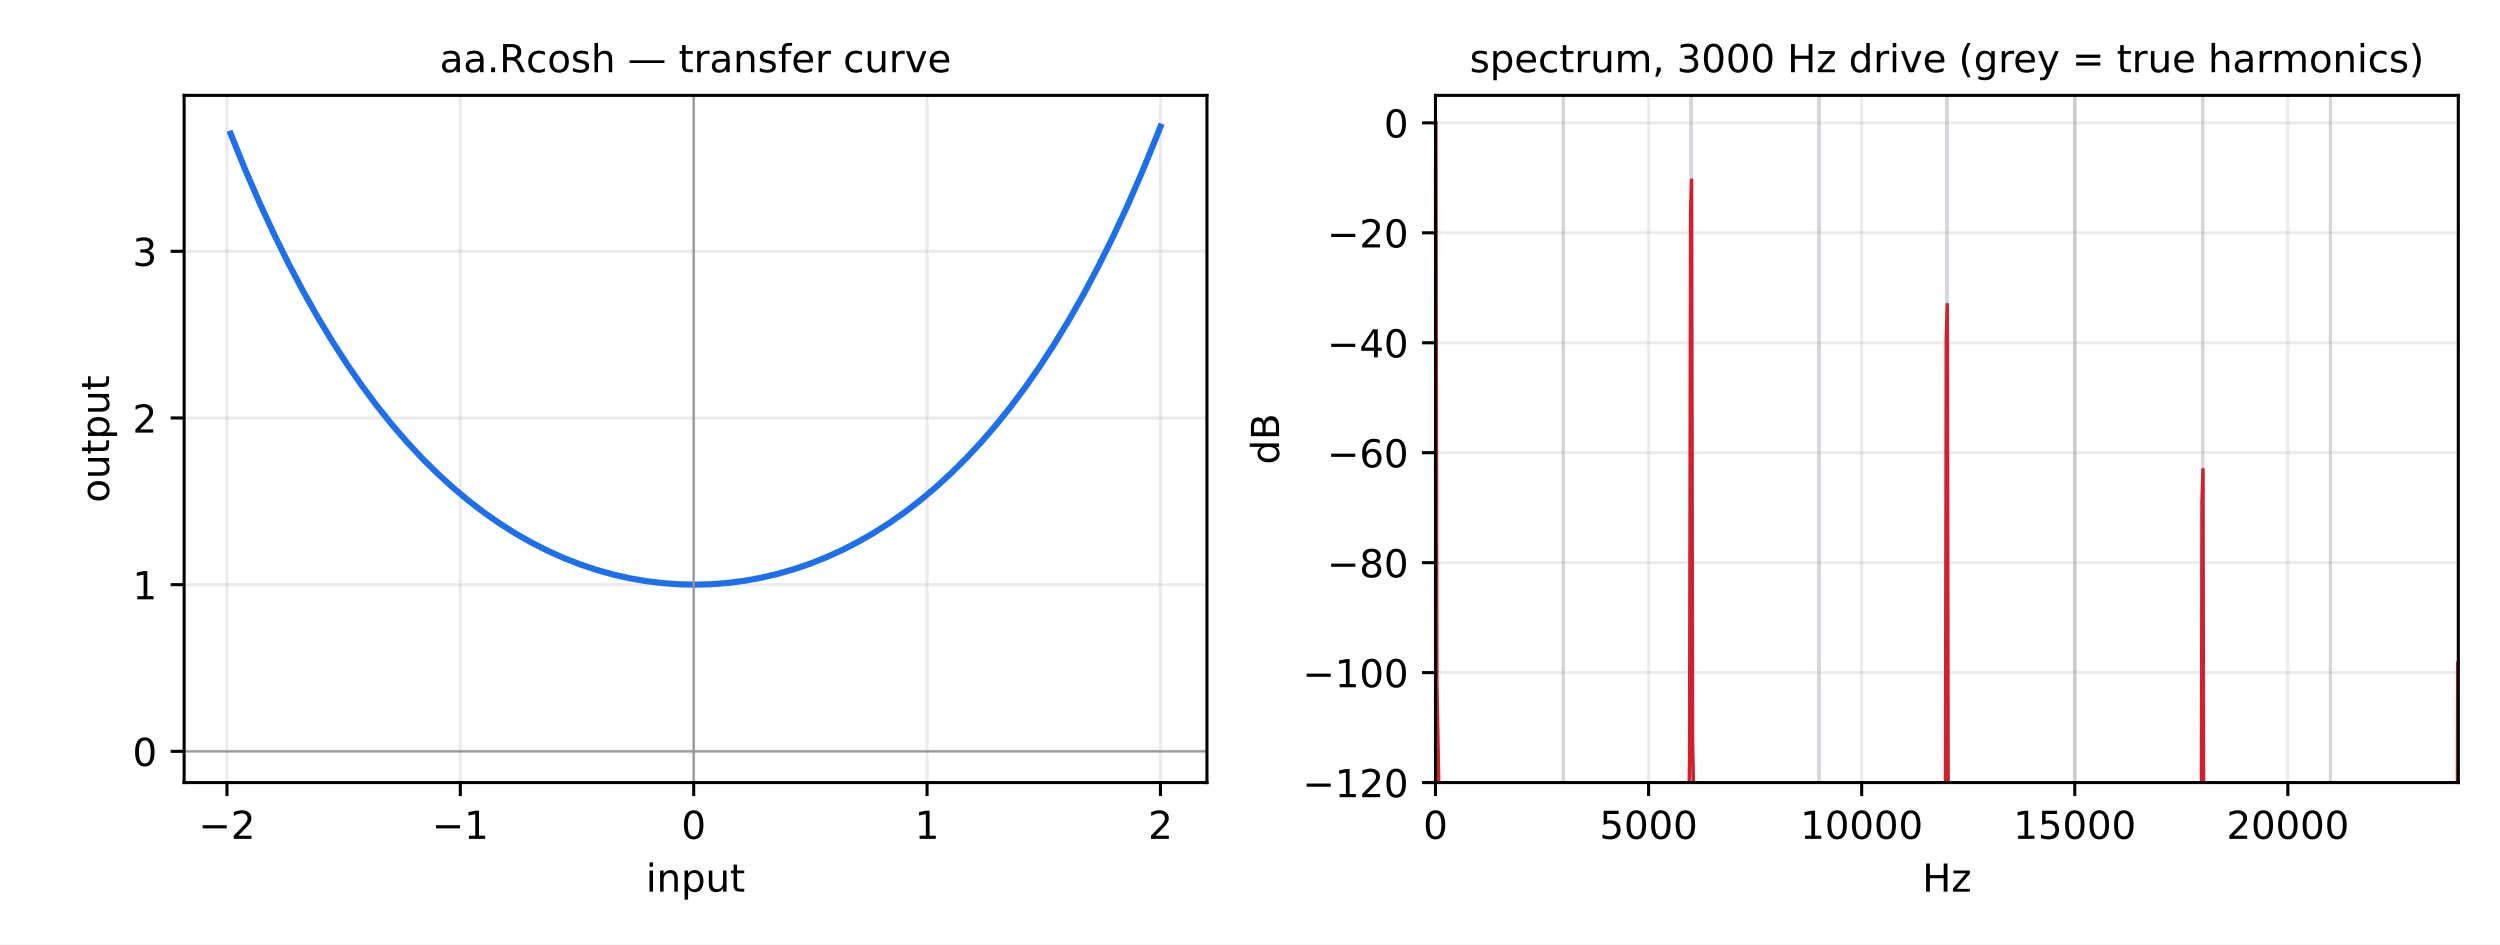
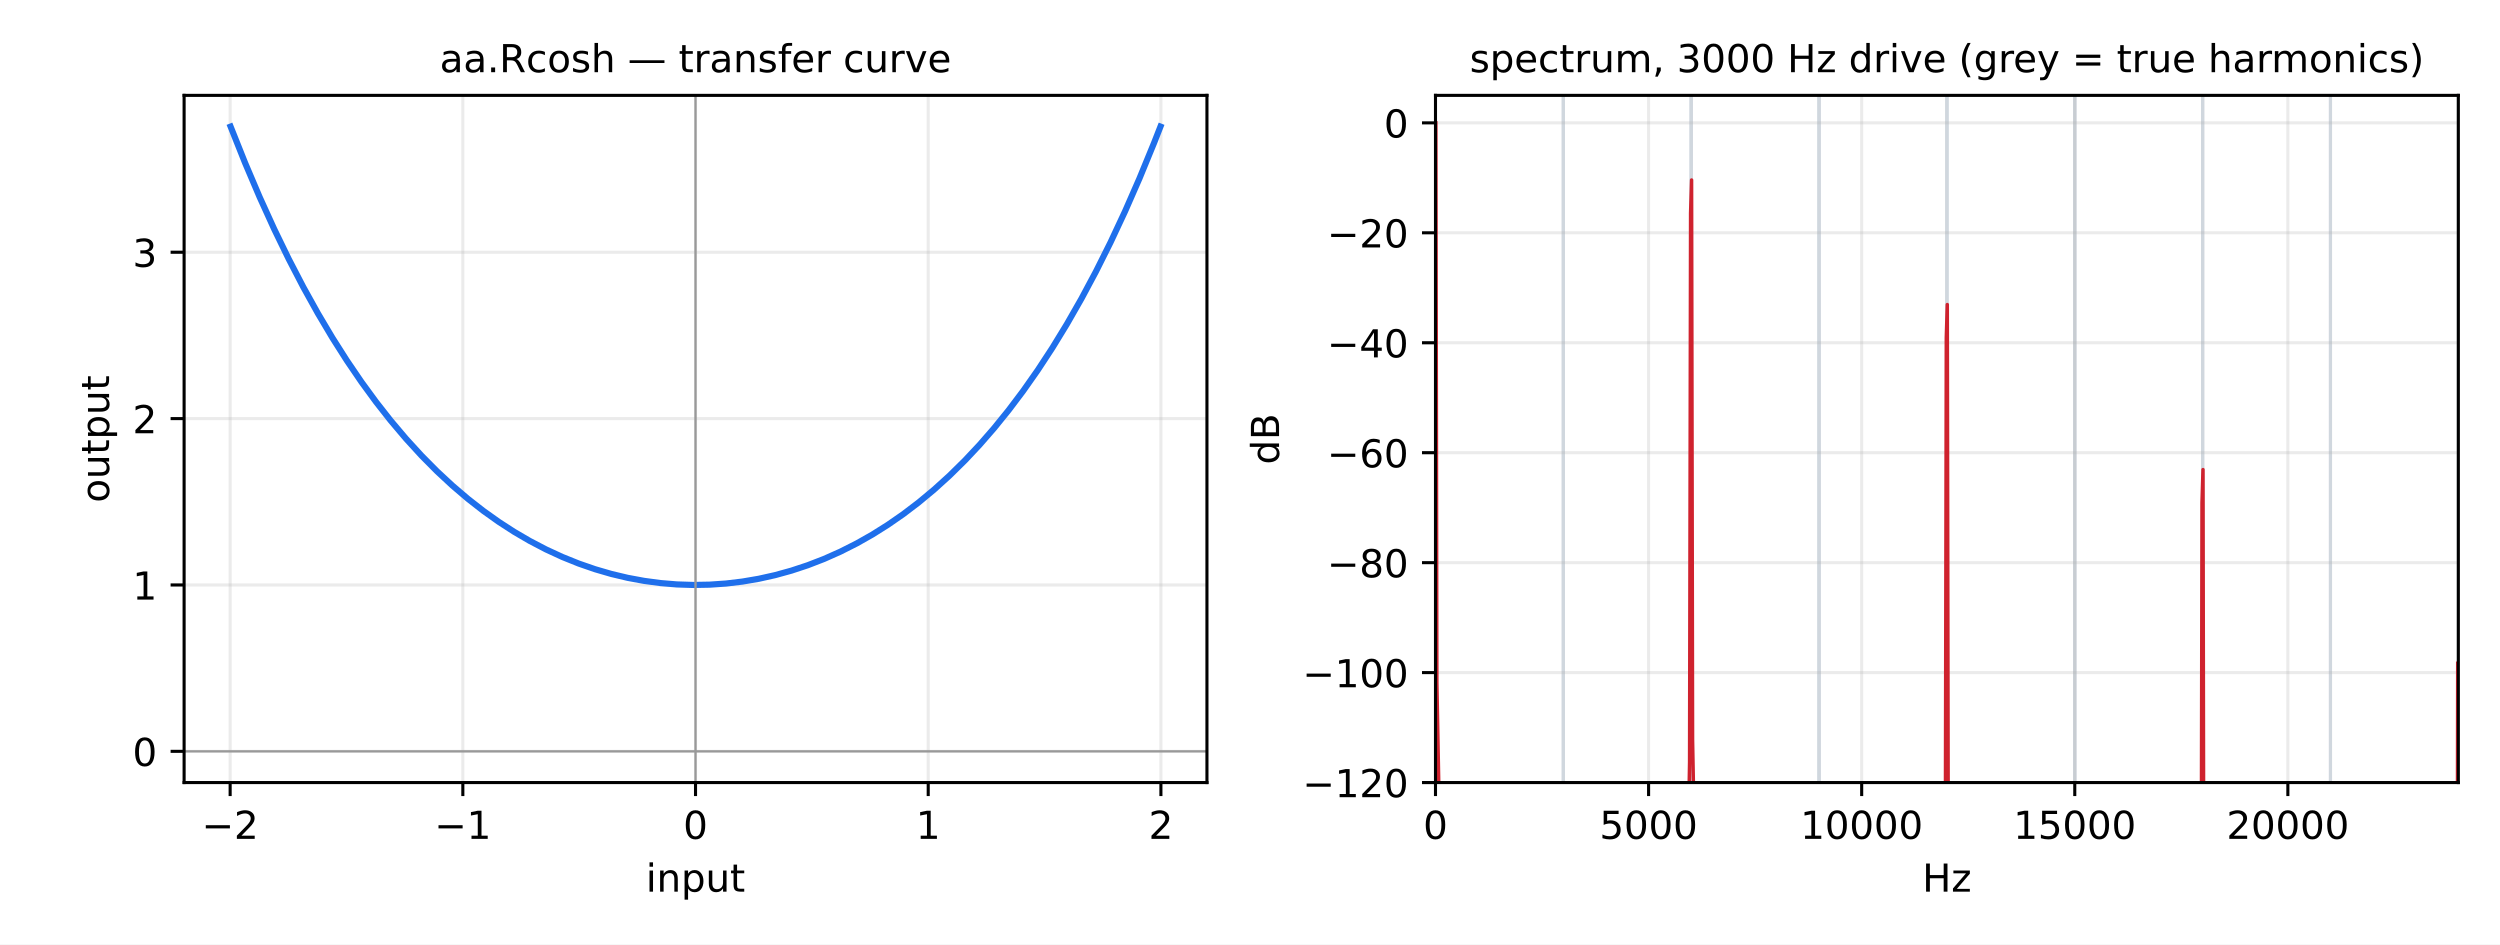
<svg xmlns="http://www.w3.org/2000/svg" xmlns:xlink="http://www.w3.org/1999/xlink" width="648pt" height="244.8pt" viewBox="0 0 648 244.8" version="1.1">
  <defs>
    <style type="text/css">*{stroke-linejoin: round; stroke-linecap: butt}</style>
  </defs>
  <g id="figure_1">
    <g id="patch_1">
      <path d="M 0 244.8  L 648 244.8  L 648 0  L 0 0  z " style="fill: #ffffff" />
    </g>
    <g id="axes_1">
      <g id="patch_2">
        <path d="M 47.72 202.84  L 312.84 202.84  L 312.84 24.72  L 47.72 24.72  z " style="fill: #ffffff" />
      </g>
      <g id="matplotlib.axis_1">
        <g id="xtick_1">
          <g id="line2d_1">
-             <path d="M 58.826 202.84  L 58.826 24.72  " clip-path="url(#p963a604b29)" style="fill: none; stroke: #b0b0b0; stroke-opacity: 0.25; stroke-width: 0.8; stroke-linecap: square" />
+             <path d="M 59.653 202.84  L 59.653 24.72  " clip-path="url(#p77e32211b2)" style="fill: none; stroke: #b0b0b0; stroke-opacity: 0.25; stroke-width: 0.8; stroke-linecap: square" />
          </g>
          <g id="line2d_2">
            <defs>
-               <path id="m140bf6ce18" d="M 0 0  L 0 3.5  " style="stroke: #000000; stroke-width: 0.8" />
+               <path id="m0474626574" d="M 0 0  L 0 3.5  " style="stroke: #000000; stroke-width: 0.8" />
            </defs>
            <g>
-               <use xlink:href="#m140bf6ce18" x="58.826" y="202.84" style="stroke: #000000; stroke-width: 0.8" />
+               <use xlink:href="#m0474626574" x="59.653" y="202.84" style="stroke: #000000; stroke-width: 0.8" />
            </g>
          </g>
          <g id="text_1">
-             <text style="font: 10px 'DejaVu Sans', 'Bitstream Vera Sans', 'Computer Modern Sans Serif', 'Lucida Grande', 'Verdana', 'Geneva', 'Lucid', 'Arial', 'Helvetica', 'Avant Garde', sans-serif; text-anchor: middle" x="58.826" y="217.438" transform="rotate(-0 58.82574 217.4384)">−2</text>
+             <text style="font: 10px 'DejaVu Sans', 'Bitstream Vera Sans', 'Computer Modern Sans Serif', 'Lucida Grande', 'Verdana', 'Geneva', 'Lucid', 'Arial', 'Helvetica', 'Avant Garde', sans-serif; text-anchor: middle" x="59.653" y="217.438" transform="rotate(-0 59.65311 217.4384)">−2</text>
          </g>
        </g>
        <g id="xtick_2">
          <g id="line2d_3">
-             <path d="M 119.317 202.84  L 119.317 24.72  " clip-path="url(#p963a604b29)" style="fill: none; stroke: #b0b0b0; stroke-opacity: 0.25; stroke-width: 0.8; stroke-linecap: square" />
+             <path d="M 119.967 202.84  L 119.967 24.72  " clip-path="url(#p77e32211b2)" style="fill: none; stroke: #b0b0b0; stroke-opacity: 0.25; stroke-width: 0.8; stroke-linecap: square" />
          </g>
          <g id="line2d_4">
            <g>
-               <use xlink:href="#m140bf6ce18" x="119.317" y="202.84" style="stroke: #000000; stroke-width: 0.8" />
+               <use xlink:href="#m0474626574" x="119.967" y="202.84" style="stroke: #000000; stroke-width: 0.8" />
            </g>
          </g>
          <g id="text_2">
-             <text style="font: 10px 'DejaVu Sans', 'Bitstream Vera Sans', 'Computer Modern Sans Serif', 'Lucida Grande', 'Verdana', 'Geneva', 'Lucid', 'Arial', 'Helvetica', 'Avant Garde', sans-serif; text-anchor: middle" x="119.317" y="217.438" transform="rotate(-0 119.3166 217.4384)">−1</text>
+             <text style="font: 10px 'DejaVu Sans', 'Bitstream Vera Sans', 'Computer Modern Sans Serif', 'Lucida Grande', 'Verdana', 'Geneva', 'Lucid', 'Arial', 'Helvetica', 'Avant Garde', sans-serif; text-anchor: middle" x="119.967" y="217.438" transform="rotate(-0 119.9666 217.4384)">−1</text>
          </g>
        </g>
        <g id="xtick_3">
          <g id="line2d_5">
-             <path d="M 179.807 202.84  L 179.807 24.72  " clip-path="url(#p963a604b29)" style="fill: none; stroke: #b0b0b0; stroke-opacity: 0.25; stroke-width: 0.8; stroke-linecap: square" />
+             <path d="M 180.28 202.84  L 180.28 24.72  " clip-path="url(#p77e32211b2)" style="fill: none; stroke: #b0b0b0; stroke-opacity: 0.25; stroke-width: 0.8; stroke-linecap: square" />
          </g>
          <g id="line2d_6">
            <g>
-               <use xlink:href="#m140bf6ce18" x="179.807" y="202.84" style="stroke: #000000; stroke-width: 0.8" />
+               <use xlink:href="#m0474626574" x="180.28" y="202.84" style="stroke: #000000; stroke-width: 0.8" />
            </g>
          </g>
          <g id="text_3">
-             <text style="font: 10px 'DejaVu Sans', 'Bitstream Vera Sans', 'Computer Modern Sans Serif', 'Lucida Grande', 'Verdana', 'Geneva', 'Lucid', 'Arial', 'Helvetica', 'Avant Garde', sans-serif; text-anchor: middle" x="179.807" y="217.438" transform="rotate(-0 179.8074 217.4384)">0</text>
+             <text style="font: 10px 'DejaVu Sans', 'Bitstream Vera Sans', 'Computer Modern Sans Serif', 'Lucida Grande', 'Verdana', 'Geneva', 'Lucid', 'Arial', 'Helvetica', 'Avant Garde', sans-serif; text-anchor: middle" x="180.28" y="217.438" transform="rotate(-0 180.28 217.4384)">0</text>
          </g>
        </g>
        <g id="xtick_4">
          <g id="line2d_7">
-             <path d="M 240.298 202.84  L 240.298 24.72  " clip-path="url(#p963a604b29)" style="fill: none; stroke: #b0b0b0; stroke-opacity: 0.25; stroke-width: 0.8; stroke-linecap: square" />
+             <path d="M 240.593 202.84  L 240.593 24.72  " clip-path="url(#p77e32211b2)" style="fill: none; stroke: #b0b0b0; stroke-opacity: 0.25; stroke-width: 0.8; stroke-linecap: square" />
          </g>
          <g id="line2d_8">
            <g>
-               <use xlink:href="#m140bf6ce18" x="240.298" y="202.84" style="stroke: #000000; stroke-width: 0.8" />
+               <use xlink:href="#m0474626574" x="240.593" y="202.84" style="stroke: #000000; stroke-width: 0.8" />
            </g>
          </g>
          <g id="text_4">
-             <text style="font: 10px 'DejaVu Sans', 'Bitstream Vera Sans', 'Computer Modern Sans Serif', 'Lucida Grande', 'Verdana', 'Geneva', 'Lucid', 'Arial', 'Helvetica', 'Avant Garde', sans-serif; text-anchor: middle" x="240.298" y="217.438" transform="rotate(-0 240.2983 217.4384)">1</text>
+             <text style="font: 10px 'DejaVu Sans', 'Bitstream Vera Sans', 'Computer Modern Sans Serif', 'Lucida Grande', 'Verdana', 'Geneva', 'Lucid', 'Arial', 'Helvetica', 'Avant Garde', sans-serif; text-anchor: middle" x="240.593" y="217.438" transform="rotate(-0 240.5934 217.4384)">1</text>
          </g>
        </g>
        <g id="xtick_5">
          <g id="line2d_9">
-             <path d="M 300.789 202.84  L 300.789 24.72  " clip-path="url(#p963a604b29)" style="fill: none; stroke: #b0b0b0; stroke-opacity: 0.25; stroke-width: 0.8; stroke-linecap: square" />
+             <path d="M 300.907 202.84  L 300.907 24.72  " clip-path="url(#p77e32211b2)" style="fill: none; stroke: #b0b0b0; stroke-opacity: 0.25; stroke-width: 0.8; stroke-linecap: square" />
          </g>
          <g id="line2d_10">
            <g>
-               <use xlink:href="#m140bf6ce18" x="300.789" y="202.84" style="stroke: #000000; stroke-width: 0.8" />
+               <use xlink:href="#m0474626574" x="300.907" y="202.84" style="stroke: #000000; stroke-width: 0.8" />
            </g>
          </g>
          <g id="text_5">
-             <text style="font: 10px 'DejaVu Sans', 'Bitstream Vera Sans', 'Computer Modern Sans Serif', 'Lucida Grande', 'Verdana', 'Geneva', 'Lucid', 'Arial', 'Helvetica', 'Avant Garde', sans-serif; text-anchor: middle" x="300.789" y="217.438" transform="rotate(-0 300.7891 217.4384)">2</text>
+             <text style="font: 10px 'DejaVu Sans', 'Bitstream Vera Sans', 'Computer Modern Sans Serif', 'Lucida Grande', 'Verdana', 'Geneva', 'Lucid', 'Arial', 'Helvetica', 'Avant Garde', sans-serif; text-anchor: middle" x="300.907" y="217.438" transform="rotate(-0 300.9069 217.4384)">2</text>
          </g>
        </g>
        <g id="text_6">
          <text style="font: 10px 'DejaVu Sans', 'Bitstream Vera Sans', 'Computer Modern Sans Serif', 'Lucida Grande', 'Verdana', 'Geneva', 'Lucid', 'Arial', 'Helvetica', 'Avant Garde', sans-serif; text-anchor: middle" x="180.28" y="231.117" transform="rotate(-0 180.28 231.1166)">input</text>
        </g>
      </g>
      <g id="matplotlib.axis_2">
        <g id="ytick_1">
          <g id="line2d_11">
-             <path d="M 47.72 194.744  L 312.84 194.744  " clip-path="url(#p963a604b29)" style="fill: none; stroke: #b0b0b0; stroke-opacity: 0.25; stroke-width: 0.8; stroke-linecap: square" />
+             <path d="M 47.72 194.744  L 312.84 194.744  " clip-path="url(#p77e32211b2)" style="fill: none; stroke: #b0b0b0; stroke-opacity: 0.25; stroke-width: 0.8; stroke-linecap: square" />
          </g>
          <g id="line2d_12">
            <defs>
-               <path id="m513a5327aa" d="M 0 0  L -3.5 0  " style="stroke: #000000; stroke-width: 0.8" />
+               <path id="mef1208193f" d="M 0 0  L -3.5 0  " style="stroke: #000000; stroke-width: 0.8" />
            </defs>
            <g>
-               <use xlink:href="#m513a5327aa" x="47.72" y="194.744" style="stroke: #000000; stroke-width: 0.8" />
+               <use xlink:href="#mef1208193f" x="47.72" y="194.744" style="stroke: #000000; stroke-width: 0.8" />
            </g>
          </g>
          <g id="text_7">
            <text style="font: 10px 'DejaVu Sans', 'Bitstream Vera Sans', 'Computer Modern Sans Serif', 'Lucida Grande', 'Verdana', 'Geneva', 'Lucid', 'Arial', 'Helvetica', 'Avant Garde', sans-serif; text-anchor: end" x="40.72" y="198.543" transform="rotate(-0 40.72 198.5429)">0</text>
          </g>
        </g>
        <g id="ytick_2">
          <g id="line2d_13">
-             <path d="M 47.72 151.541  L 312.84 151.541  " clip-path="url(#p963a604b29)" style="fill: none; stroke: #b0b0b0; stroke-opacity: 0.25; stroke-width: 0.8; stroke-linecap: square" />
+             <path d="M 47.72 151.622  L 312.84 151.622  " clip-path="url(#p77e32211b2)" style="fill: none; stroke: #b0b0b0; stroke-opacity: 0.25; stroke-width: 0.8; stroke-linecap: square" />
          </g>
          <g id="line2d_14">
            <g>
-               <use xlink:href="#m513a5327aa" x="47.72" y="151.541" style="stroke: #000000; stroke-width: 0.8" />
+               <use xlink:href="#mef1208193f" x="47.72" y="151.622" style="stroke: #000000; stroke-width: 0.8" />
            </g>
          </g>
          <g id="text_8">
-             <text style="font: 10px 'DejaVu Sans', 'Bitstream Vera Sans', 'Computer Modern Sans Serif', 'Lucida Grande', 'Verdana', 'Geneva', 'Lucid', 'Arial', 'Helvetica', 'Avant Garde', sans-serif; text-anchor: end" x="40.72" y="155.34" transform="rotate(-0 40.72 155.3399)">1</text>
+             <text style="font: 10px 'DejaVu Sans', 'Bitstream Vera Sans', 'Computer Modern Sans Serif', 'Lucida Grande', 'Verdana', 'Geneva', 'Lucid', 'Arial', 'Helvetica', 'Avant Garde', sans-serif; text-anchor: end" x="40.72" y="155.421" transform="rotate(-0 40.72 155.4211)">1</text>
          </g>
        </g>
        <g id="ytick_3">
          <g id="line2d_15">
-             <path d="M 47.72 108.338  L 312.84 108.338  " clip-path="url(#p963a604b29)" style="fill: none; stroke: #b0b0b0; stroke-opacity: 0.25; stroke-width: 0.8; stroke-linecap: square" />
+             <path d="M 47.72 108.5  L 312.84 108.5  " clip-path="url(#p77e32211b2)" style="fill: none; stroke: #b0b0b0; stroke-opacity: 0.25; stroke-width: 0.8; stroke-linecap: square" />
          </g>
          <g id="line2d_16">
            <g>
-               <use xlink:href="#m513a5327aa" x="47.72" y="108.338" style="stroke: #000000; stroke-width: 0.8" />
+               <use xlink:href="#mef1208193f" x="47.72" y="108.5" style="stroke: #000000; stroke-width: 0.8" />
            </g>
          </g>
          <g id="text_9">
-             <text style="font: 10px 'DejaVu Sans', 'Bitstream Vera Sans', 'Computer Modern Sans Serif', 'Lucida Grande', 'Verdana', 'Geneva', 'Lucid', 'Arial', 'Helvetica', 'Avant Garde', sans-serif; text-anchor: end" x="40.72" y="112.137" transform="rotate(-0 40.72 112.1369)">2</text>
+             <text style="font: 10px 'DejaVu Sans', 'Bitstream Vera Sans', 'Computer Modern Sans Serif', 'Lucida Grande', 'Verdana', 'Geneva', 'Lucid', 'Arial', 'Helvetica', 'Avant Garde', sans-serif; text-anchor: end" x="40.72" y="112.299" transform="rotate(-0 40.72 112.2994)">2</text>
          </g>
        </g>
        <g id="ytick_4">
          <g id="line2d_17">
-             <path d="M 47.72 65.135  L 312.84 65.135  " clip-path="url(#p963a604b29)" style="fill: none; stroke: #b0b0b0; stroke-opacity: 0.25; stroke-width: 0.8; stroke-linecap: square" />
+             <path d="M 47.72 65.378  L 312.84 65.378  " clip-path="url(#p77e32211b2)" style="fill: none; stroke: #b0b0b0; stroke-opacity: 0.25; stroke-width: 0.8; stroke-linecap: square" />
          </g>
          <g id="line2d_18">
            <g>
-               <use xlink:href="#m513a5327aa" x="47.72" y="65.135" style="stroke: #000000; stroke-width: 0.8" />
+               <use xlink:href="#mef1208193f" x="47.72" y="65.378" style="stroke: #000000; stroke-width: 0.8" />
            </g>
          </g>
          <g id="text_10">
-             <text style="font: 10px 'DejaVu Sans', 'Bitstream Vera Sans', 'Computer Modern Sans Serif', 'Lucida Grande', 'Verdana', 'Geneva', 'Lucid', 'Arial', 'Helvetica', 'Avant Garde', sans-serif; text-anchor: end" x="40.72" y="68.934" transform="rotate(-0 40.72 68.93388)">3</text>
+             <text style="font: 10px 'DejaVu Sans', 'Bitstream Vera Sans', 'Computer Modern Sans Serif', 'Lucida Grande', 'Verdana', 'Geneva', 'Lucid', 'Arial', 'Helvetica', 'Avant Garde', sans-serif; text-anchor: end" x="40.72" y="69.178" transform="rotate(-0 40.72 69.17763)">3</text>
          </g>
        </g>
        <g id="text_11">
          <text style="font: 10px 'DejaVu Sans', 'Bitstream Vera Sans', 'Computer Modern Sans Serif', 'Lucida Grande', 'Verdana', 'Geneva', 'Lucid', 'Arial', 'Helvetica', 'Avant Garde', sans-serif; text-anchor: middle" x="28.278" y="113.78" transform="rotate(-90 28.27781 113.78)">output</text>
        </g>
      </g>
      <g id="line2d_19">
-         <path d="M 59.771 34.634  L 63.555 43.963  L 67.34 52.703  L 71.124 60.888  L 74.908 68.55  L 78.693 75.719  L 82.477 82.422  L 86.262 88.687  L 90.046 94.538  L 93.83 99.996  L 97.615 105.085  L 101.399 109.823  L 105.42 114.494  L 109.441 118.811  L 113.462 122.794  L 117.483 126.458  L 121.504 129.822  L 125.525 132.899  L 129.546 135.704  L 133.566 138.247  L 137.587 140.542  L 141.845 142.711  L 146.102 144.623  L 150.36 146.287  L 154.617 147.712  L 158.875 148.903  L 163.132 149.868  L 167.389 150.611  L 171.647 151.136  L 175.904 151.445  L 180.162 151.54  L 184.419 151.422  L 188.677 151.089  L 192.934 150.54  L 197.191 149.772  L 201.449 148.782  L 205.706 147.565  L 209.964 146.114  L 214.221 144.423  L 218.479 142.483  L 222.5 140.414  L 226.52 138.105  L 230.541 135.546  L 234.562 132.726  L 238.583 129.632  L 242.604 126.251  L 246.625 122.568  L 250.646 118.567  L 254.43 114.494  L 258.215 110.108  L 261.999 105.391  L 265.784 100.325  L 269.568 94.89  L 273.352 89.065  L 277.137 82.827  L 280.921 76.151  L 284.705 69.012  L 288.49 61.382  L 292.274 53.231  L 296.059 44.526  L 299.843 35.235  L 300.789 32.816  L 300.789 32.816  " clip-path="url(#p963a604b29)" style="fill: none; stroke: #1f6feb; stroke-width: 1.6; stroke-linecap: square" />
+         <path d="M 59.771 32.816  L 63.54 42.261  L 67.31 51.111  L 71.08 59.398  L 74.849 67.157  L 78.619 74.418  L 82.388 81.208  L 86.158 87.555  L 89.928 93.483  L 93.697 99.015  L 97.467 104.173  L 101.236 108.977  L 105.242 113.715  L 109.247 118.095  L 113.252 122.137  L 117.257 125.859  L 121.262 129.277  L 125.268 132.406  L 129.273 135.26  L 133.278 137.852  L 137.283 140.192  L 141.524 142.409  L 145.765 144.366  L 150.005 146.074  L 154.246 147.542  L 158.487 148.776  L 162.728 149.783  L 166.969 150.567  L 171.209 151.133  L 175.45 151.484  L 179.691 151.62  L 183.932 151.543  L 188.173 151.252  L 192.413 150.746  L 196.654 150.023  L 200.895 149.078  L 205.136 147.908  L 209.377 146.506  L 213.617 144.865  L 217.858 142.978  L 222.099 140.835  L 226.104 138.566  L 230.109 136.049  L 234.114 133.273  L 238.12 130.226  L 242.125 126.895  L 246.13 123.264  L 250.135 119.318  L 253.905 115.301  L 257.674 110.973  L 261.444 106.317  L 265.214 101.316  L 268.983 95.95  L 272.753 90.199  L 276.522 84.038  L 280.292 77.445  L 284.062 70.394  L 287.831 62.856  L 291.601 54.804  L 295.37 46.204  L 299.14 37.024  L 300.789 32.816  L 300.789 32.816  " clip-path="url(#p77e32211b2)" style="fill: none; stroke: #1f6feb; stroke-width: 1.6; stroke-linecap: square" />
      </g>
      <g id="line2d_20">
-         <path d="M 47.72 194.744  L 312.84 194.744  " clip-path="url(#p963a604b29)" style="fill: none; stroke: #999999; stroke-width: 0.6; stroke-linecap: square" />
+         <path d="M 47.72 194.744  L 312.84 194.744  " clip-path="url(#p77e32211b2)" style="fill: none; stroke: #999999; stroke-width: 0.6; stroke-linecap: square" />
      </g>
      <g id="line2d_21">
-         <path d="M 179.807 202.84  L 179.807 24.72  " clip-path="url(#p963a604b29)" style="fill: none; stroke: #999999; stroke-width: 0.6; stroke-linecap: square" />
+         <path d="M 180.28 202.84  L 180.28 24.72  " clip-path="url(#p77e32211b2)" style="fill: none; stroke: #999999; stroke-width: 0.6; stroke-linecap: square" />
      </g>
      <g id="patch_3">
        <path d="M 47.72 202.84  L 47.72 24.72  " style="fill: none; stroke: #000000; stroke-width: 0.8; stroke-linejoin: miter; stroke-linecap: square" />
      </g>
      <g id="patch_4">
        <path d="M 312.84 202.84  L 312.84 24.72  " style="fill: none; stroke: #000000; stroke-width: 0.8; stroke-linejoin: miter; stroke-linecap: square" />
      </g>
      <g id="patch_5">
        <path d="M 47.72 202.84  L 312.84 202.84  " style="fill: none; stroke: #000000; stroke-width: 0.8; stroke-linejoin: miter; stroke-linecap: square" />
      </g>
      <g id="patch_6">
        <path d="M 47.72 24.72  L 312.84 24.72  " style="fill: none; stroke: #000000; stroke-width: 0.8; stroke-linejoin: miter; stroke-linecap: square" />
      </g>
      <g id="text_12">
        <text style="font: 10px 'DejaVu Sans', 'Bitstream Vera Sans', 'Computer Modern Sans Serif', 'Lucida Grande', 'Verdana', 'Geneva', 'Lucid', 'Arial', 'Helvetica', 'Avant Garde', sans-serif; text-anchor: middle" x="180.28" y="18.72" transform="rotate(-0 180.28 18.72)">aa.Rcosh — transfer curve</text>
      </g>
    </g>
    <g id="axes_2">
      <g id="patch_7">
        <path d="M 372.08 202.84  L 637.2 202.84  L 637.2 24.72  L 372.08 24.72  z " style="fill: #ffffff" />
      </g>
      <g id="line2d_22">
-         <path d="M 405.22 202.84  L 405.22 24.72  " clip-path="url(#p42dddd6762)" style="fill: none; stroke: #d0d7de; stroke-width: 0.8; stroke-linecap: square" />
+         <path d="M 405.22 202.84  L 405.22 24.72  " clip-path="url(#p4bbbc1902d)" style="fill: none; stroke: #d0d7de; stroke-width: 0.8; stroke-linecap: square" />
      </g>
      <g id="line2d_23">
-         <path d="M 438.36 202.84  L 438.36 24.72  " clip-path="url(#p42dddd6762)" style="fill: none; stroke: #d0d7de; stroke-width: 0.8; stroke-linecap: square" />
+         <path d="M 438.36 202.84  L 438.36 24.72  " clip-path="url(#p4bbbc1902d)" style="fill: none; stroke: #d0d7de; stroke-width: 0.8; stroke-linecap: square" />
      </g>
      <g id="line2d_24">
-         <path d="M 471.5 202.84  L 471.5 24.72  " clip-path="url(#p42dddd6762)" style="fill: none; stroke: #d0d7de; stroke-width: 0.8; stroke-linecap: square" />
+         <path d="M 471.5 202.84  L 471.5 24.72  " clip-path="url(#p4bbbc1902d)" style="fill: none; stroke: #d0d7de; stroke-width: 0.8; stroke-linecap: square" />
      </g>
      <g id="line2d_25">
-         <path d="M 504.64 202.84  L 504.64 24.72  " clip-path="url(#p42dddd6762)" style="fill: none; stroke: #d0d7de; stroke-width: 0.8; stroke-linecap: square" />
+         <path d="M 504.64 202.84  L 504.64 24.72  " clip-path="url(#p4bbbc1902d)" style="fill: none; stroke: #d0d7de; stroke-width: 0.8; stroke-linecap: square" />
      </g>
      <g id="line2d_26">
-         <path d="M 537.78 202.84  L 537.78 24.72  " clip-path="url(#p42dddd6762)" style="fill: none; stroke: #d0d7de; stroke-width: 0.8; stroke-linecap: square" />
+         <path d="M 537.78 202.84  L 537.78 24.72  " clip-path="url(#p4bbbc1902d)" style="fill: none; stroke: #d0d7de; stroke-width: 0.8; stroke-linecap: square" />
      </g>
      <g id="line2d_27">
-         <path d="M 570.92 202.84  L 570.92 24.72  " clip-path="url(#p42dddd6762)" style="fill: none; stroke: #d0d7de; stroke-width: 0.8; stroke-linecap: square" />
+         <path d="M 570.92 202.84  L 570.92 24.72  " clip-path="url(#p4bbbc1902d)" style="fill: none; stroke: #d0d7de; stroke-width: 0.8; stroke-linecap: square" />
      </g>
      <g id="line2d_28">
-         <path d="M 604.06 202.84  L 604.06 24.72  " clip-path="url(#p42dddd6762)" style="fill: none; stroke: #d0d7de; stroke-width: 0.8; stroke-linecap: square" />
+         <path d="M 604.06 202.84  L 604.06 24.72  " clip-path="url(#p4bbbc1902d)" style="fill: none; stroke: #d0d7de; stroke-width: 0.8; stroke-linecap: square" />
      </g>
      <g id="line2d_29">
-         <path d="M 637.2 202.84  L 637.2 24.72  " clip-path="url(#p42dddd6762)" style="fill: none; stroke: #d0d7de; stroke-width: 0.8; stroke-linecap: square" />
+         <path d="M 637.2 202.84  L 637.2 24.72  " clip-path="url(#p4bbbc1902d)" style="fill: none; stroke: #d0d7de; stroke-width: 0.8; stroke-linecap: square" />
      </g>
      <g id="line2d_30">
-         <path d="M 604.06 202.84  L 604.06 24.72  " clip-path="url(#p42dddd6762)" style="fill: none; stroke: #d0d7de; stroke-width: 0.8; stroke-linecap: square" />
+         <path d="M 604.06 202.84  L 604.06 24.72  " clip-path="url(#p4bbbc1902d)" style="fill: none; stroke: #d0d7de; stroke-width: 0.8; stroke-linecap: square" />
      </g>
      <g id="line2d_31">
-         <path d="M 570.92 202.84  L 570.92 24.72  " clip-path="url(#p42dddd6762)" style="fill: none; stroke: #d0d7de; stroke-width: 0.8; stroke-linecap: square" />
+         <path d="M 570.92 202.84  L 570.92 24.72  " clip-path="url(#p4bbbc1902d)" style="fill: none; stroke: #d0d7de; stroke-width: 0.8; stroke-linecap: square" />
      </g>
      <g id="line2d_32">
-         <path d="M 537.78 202.84  L 537.78 24.72  " clip-path="url(#p42dddd6762)" style="fill: none; stroke: #d0d7de; stroke-width: 0.8; stroke-linecap: square" />
+         <path d="M 537.78 202.84  L 537.78 24.72  " clip-path="url(#p4bbbc1902d)" style="fill: none; stroke: #d0d7de; stroke-width: 0.8; stroke-linecap: square" />
      </g>
      <g id="line2d_33">
-         <path d="M 504.64 202.84  L 504.64 24.72  " clip-path="url(#p42dddd6762)" style="fill: none; stroke: #d0d7de; stroke-width: 0.8; stroke-linecap: square" />
+         <path d="M 504.64 202.84  L 504.64 24.72  " clip-path="url(#p4bbbc1902d)" style="fill: none; stroke: #d0d7de; stroke-width: 0.8; stroke-linecap: square" />
      </g>
      <g id="line2d_34">
-         <path d="M 471.5 202.84  L 471.5 24.72  " clip-path="url(#p42dddd6762)" style="fill: none; stroke: #d0d7de; stroke-width: 0.8; stroke-linecap: square" />
+         <path d="M 471.5 202.84  L 471.5 24.72  " clip-path="url(#p4bbbc1902d)" style="fill: none; stroke: #d0d7de; stroke-width: 0.8; stroke-linecap: square" />
      </g>
      <g id="line2d_35">
-         <path d="M 438.36 202.84  L 438.36 24.72  " clip-path="url(#p42dddd6762)" style="fill: none; stroke: #d0d7de; stroke-width: 0.8; stroke-linecap: square" />
+         <path d="M 438.36 202.84  L 438.36 24.72  " clip-path="url(#p4bbbc1902d)" style="fill: none; stroke: #d0d7de; stroke-width: 0.8; stroke-linecap: square" />
      </g>
      <g id="line2d_36">
-         <path d="M 405.22 202.84  L 405.22 24.72  " clip-path="url(#p42dddd6762)" style="fill: none; stroke: #d0d7de; stroke-width: 0.8; stroke-linecap: square" />
+         <path d="M 405.22 202.84  L 405.22 24.72  " clip-path="url(#p4bbbc1902d)" style="fill: none; stroke: #d0d7de; stroke-width: 0.8; stroke-linecap: square" />
      </g>
      <g id="line2d_37">
-         <path d="M 405.22 202.84  L 405.22 24.72  " clip-path="url(#p42dddd6762)" style="fill: none; stroke: #d0d7de; stroke-width: 0.8; stroke-linecap: square" />
+         <path d="M 405.22 202.84  L 405.22 24.72  " clip-path="url(#p4bbbc1902d)" style="fill: none; stroke: #d0d7de; stroke-width: 0.8; stroke-linecap: square" />
      </g>
      <g id="line2d_38">
-         <path d="M 438.36 202.84  L 438.36 24.72  " clip-path="url(#p42dddd6762)" style="fill: none; stroke: #d0d7de; stroke-width: 0.8; stroke-linecap: square" />
+         <path d="M 438.36 202.84  L 438.36 24.72  " clip-path="url(#p4bbbc1902d)" style="fill: none; stroke: #d0d7de; stroke-width: 0.8; stroke-linecap: square" />
      </g>
      <g id="line2d_39">
-         <path d="M 471.5 202.84  L 471.5 24.72  " clip-path="url(#p42dddd6762)" style="fill: none; stroke: #d0d7de; stroke-width: 0.8; stroke-linecap: square" />
+         <path d="M 471.5 202.84  L 471.5 24.72  " clip-path="url(#p4bbbc1902d)" style="fill: none; stroke: #d0d7de; stroke-width: 0.8; stroke-linecap: square" />
      </g>
      <g id="line2d_40">
-         <path d="M 504.64 202.84  L 504.64 24.72  " clip-path="url(#p42dddd6762)" style="fill: none; stroke: #d0d7de; stroke-width: 0.8; stroke-linecap: square" />
+         <path d="M 504.64 202.84  L 504.64 24.72  " clip-path="url(#p4bbbc1902d)" style="fill: none; stroke: #d0d7de; stroke-width: 0.8; stroke-linecap: square" />
      </g>
      <g id="line2d_41">
-         <path d="M 537.78 202.84  L 537.78 24.72  " clip-path="url(#p42dddd6762)" style="fill: none; stroke: #d0d7de; stroke-width: 0.8; stroke-linecap: square" />
+         <path d="M 537.78 202.84  L 537.78 24.72  " clip-path="url(#p4bbbc1902d)" style="fill: none; stroke: #d0d7de; stroke-width: 0.8; stroke-linecap: square" />
      </g>
      <g id="line2d_42">
-         <path d="M 570.92 202.84  L 570.92 24.72  " clip-path="url(#p42dddd6762)" style="fill: none; stroke: #d0d7de; stroke-width: 0.8; stroke-linecap: square" />
+         <path d="M 570.92 202.84  L 570.92 24.72  " clip-path="url(#p4bbbc1902d)" style="fill: none; stroke: #d0d7de; stroke-width: 0.8; stroke-linecap: square" />
      </g>
      <g id="line2d_43">
-         <path d="M 604.06 202.84  L 604.06 24.72  " clip-path="url(#p42dddd6762)" style="fill: none; stroke: #d0d7de; stroke-width: 0.8; stroke-linecap: square" />
+         <path d="M 604.06 202.84  L 604.06 24.72  " clip-path="url(#p4bbbc1902d)" style="fill: none; stroke: #d0d7de; stroke-width: 0.8; stroke-linecap: square" />
      </g>
      <g id="line2d_44">
-         <path d="M 637.2 202.84  L 637.2 24.72  " clip-path="url(#p42dddd6762)" style="fill: none; stroke: #d0d7de; stroke-width: 0.8; stroke-linecap: square" />
+         <path d="M 637.2 202.84  L 637.2 24.72  " clip-path="url(#p4bbbc1902d)" style="fill: none; stroke: #d0d7de; stroke-width: 0.8; stroke-linecap: square" />
      </g>
      <g id="matplotlib.axis_3">
        <g id="xtick_6">
          <g id="line2d_45">
-             <path d="M 372.08 202.84  L 372.08 24.72  " clip-path="url(#p42dddd6762)" style="fill: none; stroke: #b0b0b0; stroke-opacity: 0.25; stroke-width: 0.8; stroke-linecap: square" />
+             <path d="M 372.08 202.84  L 372.08 24.72  " clip-path="url(#p4bbbc1902d)" style="fill: none; stroke: #b0b0b0; stroke-opacity: 0.25; stroke-width: 0.8; stroke-linecap: square" />
          </g>
          <g id="line2d_46">
            <g>
-               <use xlink:href="#m140bf6ce18" x="372.08" y="202.84" style="stroke: #000000; stroke-width: 0.8" />
+               <use xlink:href="#m0474626574" x="372.08" y="202.84" style="stroke: #000000; stroke-width: 0.8" />
            </g>
          </g>
          <g id="text_13">
            <text style="font: 10px 'DejaVu Sans', 'Bitstream Vera Sans', 'Computer Modern Sans Serif', 'Lucida Grande', 'Verdana', 'Geneva', 'Lucid', 'Arial', 'Helvetica', 'Avant Garde', sans-serif; text-anchor: middle" x="372.08" y="217.438" transform="rotate(-0 372.08 217.4384)">0</text>
          </g>
        </g>
        <g id="xtick_7">
          <g id="line2d_47">
-             <path d="M 427.313 202.84  L 427.313 24.72  " clip-path="url(#p42dddd6762)" style="fill: none; stroke: #b0b0b0; stroke-opacity: 0.25; stroke-width: 0.8; stroke-linecap: square" />
+             <path d="M 427.313 202.84  L 427.313 24.72  " clip-path="url(#p4bbbc1902d)" style="fill: none; stroke: #b0b0b0; stroke-opacity: 0.25; stroke-width: 0.8; stroke-linecap: square" />
          </g>
          <g id="line2d_48">
            <g>
-               <use xlink:href="#m140bf6ce18" x="427.313" y="202.84" style="stroke: #000000; stroke-width: 0.8" />
+               <use xlink:href="#m0474626574" x="427.313" y="202.84" style="stroke: #000000; stroke-width: 0.8" />
            </g>
          </g>
          <g id="text_14">
            <text style="font: 10px 'DejaVu Sans', 'Bitstream Vera Sans', 'Computer Modern Sans Serif', 'Lucida Grande', 'Verdana', 'Geneva', 'Lucid', 'Arial', 'Helvetica', 'Avant Garde', sans-serif; text-anchor: middle" x="427.313" y="217.438" transform="rotate(-0 427.3133 217.4384)">5000</text>
          </g>
        </g>
        <g id="xtick_8">
          <g id="line2d_49">
-             <path d="M 482.547 202.84  L 482.547 24.72  " clip-path="url(#p42dddd6762)" style="fill: none; stroke: #b0b0b0; stroke-opacity: 0.25; stroke-width: 0.8; stroke-linecap: square" />
+             <path d="M 482.547 202.84  L 482.547 24.72  " clip-path="url(#p4bbbc1902d)" style="fill: none; stroke: #b0b0b0; stroke-opacity: 0.25; stroke-width: 0.8; stroke-linecap: square" />
          </g>
          <g id="line2d_50">
            <g>
-               <use xlink:href="#m140bf6ce18" x="482.547" y="202.84" style="stroke: #000000; stroke-width: 0.8" />
+               <use xlink:href="#m0474626574" x="482.547" y="202.84" style="stroke: #000000; stroke-width: 0.8" />
            </g>
          </g>
          <g id="text_15">
            <text style="font: 10px 'DejaVu Sans', 'Bitstream Vera Sans', 'Computer Modern Sans Serif', 'Lucida Grande', 'Verdana', 'Geneva', 'Lucid', 'Arial', 'Helvetica', 'Avant Garde', sans-serif; text-anchor: middle" x="482.547" y="217.438" transform="rotate(-0 482.5467 217.4384)">10000</text>
          </g>
        </g>
        <g id="xtick_9">
          <g id="line2d_51">
-             <path d="M 537.78 202.84  L 537.78 24.72  " clip-path="url(#p42dddd6762)" style="fill: none; stroke: #b0b0b0; stroke-opacity: 0.25; stroke-width: 0.8; stroke-linecap: square" />
+             <path d="M 537.78 202.84  L 537.78 24.72  " clip-path="url(#p4bbbc1902d)" style="fill: none; stroke: #b0b0b0; stroke-opacity: 0.25; stroke-width: 0.8; stroke-linecap: square" />
          </g>
          <g id="line2d_52">
            <g>
-               <use xlink:href="#m140bf6ce18" x="537.78" y="202.84" style="stroke: #000000; stroke-width: 0.8" />
+               <use xlink:href="#m0474626574" x="537.78" y="202.84" style="stroke: #000000; stroke-width: 0.8" />
            </g>
          </g>
          <g id="text_16">
            <text style="font: 10px 'DejaVu Sans', 'Bitstream Vera Sans', 'Computer Modern Sans Serif', 'Lucida Grande', 'Verdana', 'Geneva', 'Lucid', 'Arial', 'Helvetica', 'Avant Garde', sans-serif; text-anchor: middle" x="537.78" y="217.438" transform="rotate(-0 537.78 217.4384)">15000</text>
          </g>
        </g>
        <g id="xtick_10">
          <g id="line2d_53">
-             <path d="M 593.013 202.84  L 593.013 24.72  " clip-path="url(#p42dddd6762)" style="fill: none; stroke: #b0b0b0; stroke-opacity: 0.25; stroke-width: 0.8; stroke-linecap: square" />
+             <path d="M 593.013 202.84  L 593.013 24.72  " clip-path="url(#p4bbbc1902d)" style="fill: none; stroke: #b0b0b0; stroke-opacity: 0.25; stroke-width: 0.8; stroke-linecap: square" />
          </g>
          <g id="line2d_54">
            <g>
-               <use xlink:href="#m140bf6ce18" x="593.013" y="202.84" style="stroke: #000000; stroke-width: 0.8" />
+               <use xlink:href="#m0474626574" x="593.013" y="202.84" style="stroke: #000000; stroke-width: 0.8" />
            </g>
          </g>
          <g id="text_17">
            <text style="font: 10px 'DejaVu Sans', 'Bitstream Vera Sans', 'Computer Modern Sans Serif', 'Lucida Grande', 'Verdana', 'Geneva', 'Lucid', 'Arial', 'Helvetica', 'Avant Garde', sans-serif; text-anchor: middle" x="593.013" y="217.438" transform="rotate(-0 593.0133 217.4384)">20000</text>
          </g>
        </g>
        <g id="text_18">
          <text style="font: 10px 'DejaVu Sans', 'Bitstream Vera Sans', 'Computer Modern Sans Serif', 'Lucida Grande', 'Verdana', 'Geneva', 'Lucid', 'Arial', 'Helvetica', 'Avant Garde', sans-serif; text-anchor: middle" x="504.64" y="231.117" transform="rotate(-0 504.64 231.1166)">Hz</text>
        </g>
      </g>
      <g id="matplotlib.axis_4">
        <g id="ytick_5">
          <g id="line2d_55">
-             <path d="M 372.08 202.84  L 637.2 202.84  " clip-path="url(#p42dddd6762)" style="fill: none; stroke: #b0b0b0; stroke-opacity: 0.25; stroke-width: 0.8; stroke-linecap: square" />
+             <path d="M 372.08 202.84  L 637.2 202.84  " clip-path="url(#p4bbbc1902d)" style="fill: none; stroke: #b0b0b0; stroke-opacity: 0.25; stroke-width: 0.8; stroke-linecap: square" />
          </g>
          <g id="line2d_56">
            <g>
-               <use xlink:href="#m513a5327aa" x="372.08" y="202.84" style="stroke: #000000; stroke-width: 0.8" />
+               <use xlink:href="#mef1208193f" x="372.08" y="202.84" style="stroke: #000000; stroke-width: 0.8" />
            </g>
          </g>
          <g id="text_19">
            <text style="font: 10px 'DejaVu Sans', 'Bitstream Vera Sans', 'Computer Modern Sans Serif', 'Lucida Grande', 'Verdana', 'Geneva', 'Lucid', 'Arial', 'Helvetica', 'Avant Garde', sans-serif; text-anchor: end" x="365.08" y="206.639" transform="rotate(-0 365.08 206.6392)">−120</text>
          </g>
        </g>
        <g id="ytick_6">
          <g id="line2d_57">
-             <path d="M 372.08 174.341  L 637.2 174.341  " clip-path="url(#p42dddd6762)" style="fill: none; stroke: #b0b0b0; stroke-opacity: 0.25; stroke-width: 0.8; stroke-linecap: square" />
+             <path d="M 372.08 174.341  L 637.2 174.341  " clip-path="url(#p4bbbc1902d)" style="fill: none; stroke: #b0b0b0; stroke-opacity: 0.25; stroke-width: 0.8; stroke-linecap: square" />
          </g>
          <g id="line2d_58">
            <g>
-               <use xlink:href="#m513a5327aa" x="372.08" y="174.341" style="stroke: #000000; stroke-width: 0.8" />
+               <use xlink:href="#mef1208193f" x="372.08" y="174.341" style="stroke: #000000; stroke-width: 0.8" />
            </g>
          </g>
          <g id="text_20">
            <text style="font: 10px 'DejaVu Sans', 'Bitstream Vera Sans', 'Computer Modern Sans Serif', 'Lucida Grande', 'Verdana', 'Geneva', 'Lucid', 'Arial', 'Helvetica', 'Avant Garde', sans-serif; text-anchor: end" x="365.08" y="178.14" transform="rotate(-0 365.08 178.14)">−100</text>
          </g>
        </g>
        <g id="ytick_7">
          <g id="line2d_59">
-             <path d="M 372.08 145.842  L 637.2 145.842  " clip-path="url(#p42dddd6762)" style="fill: none; stroke: #b0b0b0; stroke-opacity: 0.25; stroke-width: 0.8; stroke-linecap: square" />
+             <path d="M 372.08 145.842  L 637.2 145.842  " clip-path="url(#p4bbbc1902d)" style="fill: none; stroke: #b0b0b0; stroke-opacity: 0.25; stroke-width: 0.8; stroke-linecap: square" />
          </g>
          <g id="line2d_60">
            <g>
-               <use xlink:href="#m513a5327aa" x="372.08" y="145.842" style="stroke: #000000; stroke-width: 0.8" />
+               <use xlink:href="#mef1208193f" x="372.08" y="145.842" style="stroke: #000000; stroke-width: 0.8" />
            </g>
          </g>
          <g id="text_21">
            <text style="font: 10px 'DejaVu Sans', 'Bitstream Vera Sans', 'Computer Modern Sans Serif', 'Lucida Grande', 'Verdana', 'Geneva', 'Lucid', 'Arial', 'Helvetica', 'Avant Garde', sans-serif; text-anchor: end" x="365.08" y="149.641" transform="rotate(-0 365.08 149.6408)">−80</text>
          </g>
        </g>
        <g id="ytick_8">
          <g id="line2d_61">
-             <path d="M 372.08 117.342  L 637.2 117.342  " clip-path="url(#p42dddd6762)" style="fill: none; stroke: #b0b0b0; stroke-opacity: 0.25; stroke-width: 0.8; stroke-linecap: square" />
+             <path d="M 372.08 117.342  L 637.2 117.342  " clip-path="url(#p4bbbc1902d)" style="fill: none; stroke: #b0b0b0; stroke-opacity: 0.25; stroke-width: 0.8; stroke-linecap: square" />
          </g>
          <g id="line2d_62">
            <g>
-               <use xlink:href="#m513a5327aa" x="372.08" y="117.342" style="stroke: #000000; stroke-width: 0.8" />
+               <use xlink:href="#mef1208193f" x="372.08" y="117.342" style="stroke: #000000; stroke-width: 0.8" />
            </g>
          </g>
          <g id="text_22">
            <text style="font: 10px 'DejaVu Sans', 'Bitstream Vera Sans', 'Computer Modern Sans Serif', 'Lucida Grande', 'Verdana', 'Geneva', 'Lucid', 'Arial', 'Helvetica', 'Avant Garde', sans-serif; text-anchor: end" x="365.08" y="121.142" transform="rotate(-0 365.08 121.1416)">−60</text>
          </g>
        </g>
        <g id="ytick_9">
          <g id="line2d_63">
-             <path d="M 372.08 88.843  L 637.2 88.843  " clip-path="url(#p42dddd6762)" style="fill: none; stroke: #b0b0b0; stroke-opacity: 0.25; stroke-width: 0.8; stroke-linecap: square" />
+             <path d="M 372.08 88.843  L 637.2 88.843  " clip-path="url(#p4bbbc1902d)" style="fill: none; stroke: #b0b0b0; stroke-opacity: 0.25; stroke-width: 0.8; stroke-linecap: square" />
          </g>
          <g id="line2d_64">
            <g>
-               <use xlink:href="#m513a5327aa" x="372.08" y="88.843" style="stroke: #000000; stroke-width: 0.8" />
+               <use xlink:href="#mef1208193f" x="372.08" y="88.843" style="stroke: #000000; stroke-width: 0.8" />
            </g>
          </g>
          <g id="text_23">
            <text style="font: 10px 'DejaVu Sans', 'Bitstream Vera Sans', 'Computer Modern Sans Serif', 'Lucida Grande', 'Verdana', 'Geneva', 'Lucid', 'Arial', 'Helvetica', 'Avant Garde', sans-serif; text-anchor: end" x="365.08" y="92.642" transform="rotate(-0 365.08 92.64242)">−40</text>
          </g>
        </g>
        <g id="ytick_10">
          <g id="line2d_65">
-             <path d="M 372.08 60.344  L 637.2 60.344  " clip-path="url(#p42dddd6762)" style="fill: none; stroke: #b0b0b0; stroke-opacity: 0.25; stroke-width: 0.8; stroke-linecap: square" />
+             <path d="M 372.08 60.344  L 637.2 60.344  " clip-path="url(#p4bbbc1902d)" style="fill: none; stroke: #b0b0b0; stroke-opacity: 0.25; stroke-width: 0.8; stroke-linecap: square" />
          </g>
          <g id="line2d_66">
            <g>
-               <use xlink:href="#m513a5327aa" x="372.08" y="60.344" style="stroke: #000000; stroke-width: 0.8" />
+               <use xlink:href="#mef1208193f" x="372.08" y="60.344" style="stroke: #000000; stroke-width: 0.8" />
            </g>
          </g>
          <g id="text_24">
            <text style="font: 10px 'DejaVu Sans', 'Bitstream Vera Sans', 'Computer Modern Sans Serif', 'Lucida Grande', 'Verdana', 'Geneva', 'Lucid', 'Arial', 'Helvetica', 'Avant Garde', sans-serif; text-anchor: end" x="365.08" y="64.143" transform="rotate(-0 365.08 64.14322)">−20</text>
          </g>
        </g>
        <g id="ytick_11">
          <g id="line2d_67">
-             <path d="M 372.08 31.845  L 637.2 31.845  " clip-path="url(#p42dddd6762)" style="fill: none; stroke: #b0b0b0; stroke-opacity: 0.25; stroke-width: 0.8; stroke-linecap: square" />
+             <path d="M 372.08 31.845  L 637.2 31.845  " clip-path="url(#p4bbbc1902d)" style="fill: none; stroke: #b0b0b0; stroke-opacity: 0.25; stroke-width: 0.8; stroke-linecap: square" />
          </g>
          <g id="line2d_68">
            <g>
-               <use xlink:href="#m513a5327aa" x="372.08" y="31.845" style="stroke: #000000; stroke-width: 0.8" />
+               <use xlink:href="#mef1208193f" x="372.08" y="31.845" style="stroke: #000000; stroke-width: 0.8" />
            </g>
          </g>
          <g id="text_25">
            <text style="font: 10px 'DejaVu Sans', 'Bitstream Vera Sans', 'Computer Modern Sans Serif', 'Lucida Grande', 'Verdana', 'Geneva', 'Lucid', 'Arial', 'Helvetica', 'Avant Garde', sans-serif; text-anchor: end" x="365.08" y="35.644" transform="rotate(-0 365.08 35.64402)">0</text>
          </g>
        </g>
        <g id="text_26">
          <text style="font: 10px 'DejaVu Sans', 'Bitstream Vera Sans', 'Computer Modern Sans Serif', 'Lucida Grande', 'Verdana', 'Geneva', 'Lucid', 'Arial', 'Helvetica', 'Avant Garde', sans-serif; text-anchor: middle" x="331.533" y="113.78" transform="rotate(-90 331.5331 113.78)">dB</text>
        </g>
      </g>
      <g id="line2d_69">
-         <path d="M 372.177 31.845  L 372.436 176.886  L 372.954 204.795  L 373.472 217.497  L 374.248 229.155  L 375.025 237.049  L 375.802 243.029  L 376.232 245.8  M 436.032 245.8  L 436.645 237.862  L 437.163 228.28  L 437.68 212.418  L 437.939 197.515  L 438.198 55.232  L 438.457 46.655  L 438.716 191.697  L 439.234 219.609  L 439.752 232.318  L 440.528 243.991  L 440.688 245.8  M 503.93 245.8  L 503.96 244.708  L 504.219 229.803  L 504.478 87.52  L 504.737 78.943  L 504.996 223.985  L 505.358 245.8  M 570.548 245.8  L 570.758 130.297  L 571.017 121.72  L 571.239 245.8  M 636.904 245.8  L 637.038 171.926  L 637.038 171.926  " clip-path="url(#p42dddd6762)" style="fill: none; stroke: #cf222e; stroke-width: 0.9; stroke-linecap: square" />
+         <path d="M 372.177 31.845  L 372.436 176.886  L 372.954 204.795  L 373.472 217.497  L 374.248 229.155  L 375.025 237.049  L 375.802 243.029  L 376.232 245.8  M 436.032 245.8  L 436.645 237.862  L 437.163 228.28  L 437.68 212.418  L 437.939 197.515  L 438.198 55.232  L 438.457 46.655  L 438.716 191.697  L 439.234 219.609  L 439.752 232.318  L 440.528 243.991  L 440.688 245.8  M 503.93 245.8  L 503.96 244.708  L 504.219 229.803  L 504.478 87.52  L 504.737 78.943  L 504.996 223.985  L 505.358 245.8  M 570.548 245.8  L 570.758 130.297  L 571.017 121.72  L 571.239 245.8  M 636.904 245.8  L 637.038 171.926  L 637.038 171.926  " clip-path="url(#p4bbbc1902d)" style="fill: none; stroke: #cf222e; stroke-width: 0.9; stroke-linecap: square" />
      </g>
      <g id="patch_8">
        <path d="M 372.08 202.84  L 372.08 24.72  " style="fill: none; stroke: #000000; stroke-width: 0.8; stroke-linejoin: miter; stroke-linecap: square" />
      </g>
      <g id="patch_9">
        <path d="M 637.2 202.84  L 637.2 24.72  " style="fill: none; stroke: #000000; stroke-width: 0.8; stroke-linejoin: miter; stroke-linecap: square" />
      </g>
      <g id="patch_10">
        <path d="M 372.08 202.84  L 637.2 202.84  " style="fill: none; stroke: #000000; stroke-width: 0.8; stroke-linejoin: miter; stroke-linecap: square" />
      </g>
      <g id="patch_11">
        <path d="M 372.08 24.72  L 637.2 24.72  " style="fill: none; stroke: #000000; stroke-width: 0.8; stroke-linejoin: miter; stroke-linecap: square" />
      </g>
      <g id="text_27">
        <text style="font: 10px 'DejaVu Sans', 'Bitstream Vera Sans', 'Computer Modern Sans Serif', 'Lucida Grande', 'Verdana', 'Geneva', 'Lucid', 'Arial', 'Helvetica', 'Avant Garde', sans-serif; text-anchor: middle" x="504.64" y="18.72" transform="rotate(-0 504.64 18.72)">spectrum, 3000 Hz drive (grey = true harmonics)</text>
      </g>
    </g>
  </g>
  <defs>
-     <clipPath id="p963a604b29">
+     <clipPath id="p77e32211b2">
      <rect x="47.72" y="24.72" width="265.12" height="178.12" />
    </clipPath>
-     <clipPath id="p42dddd6762">
+     <clipPath id="p4bbbc1902d">
      <rect x="372.08" y="24.72" width="265.12" height="178.12" />
    </clipPath>
  </defs>
</svg>
